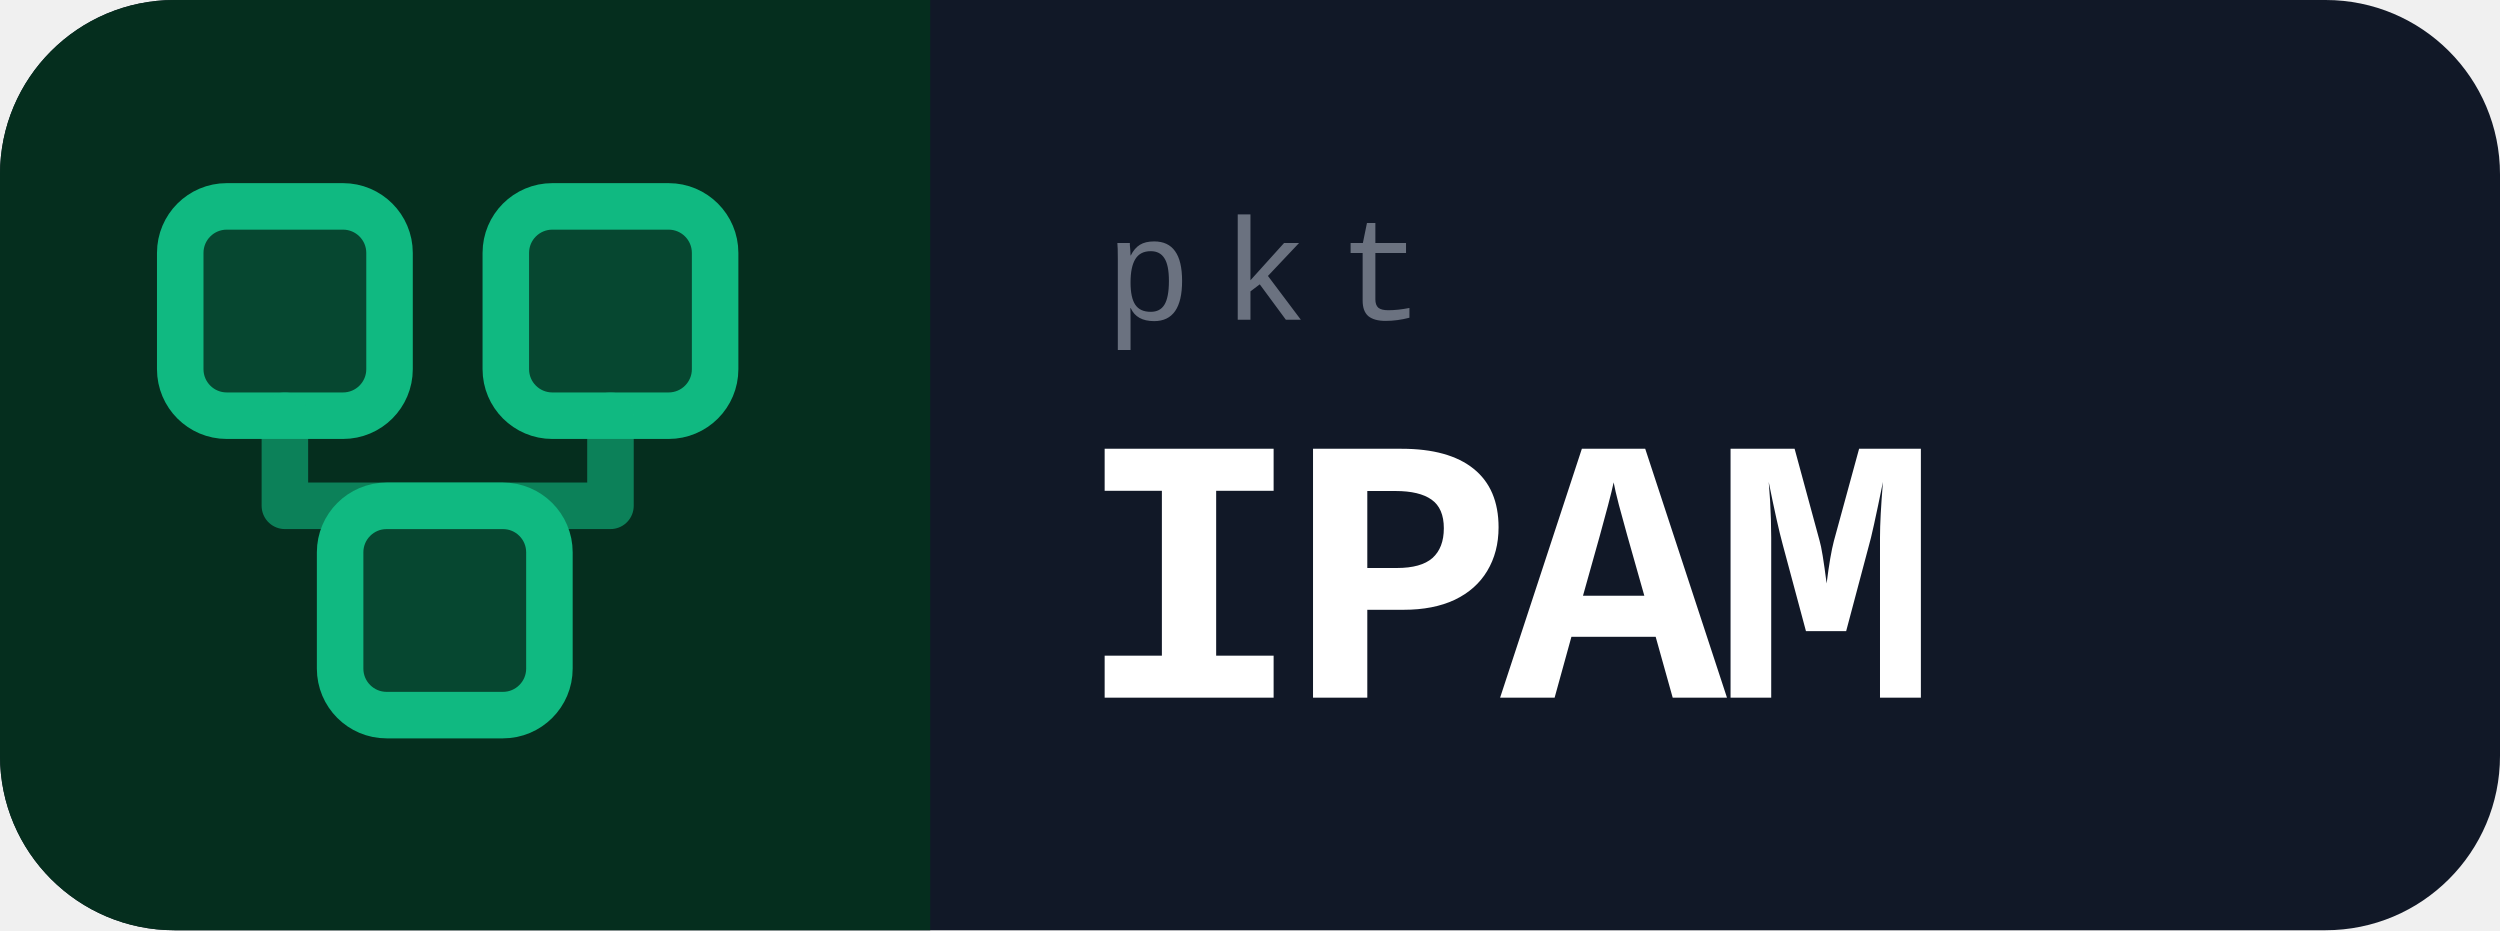
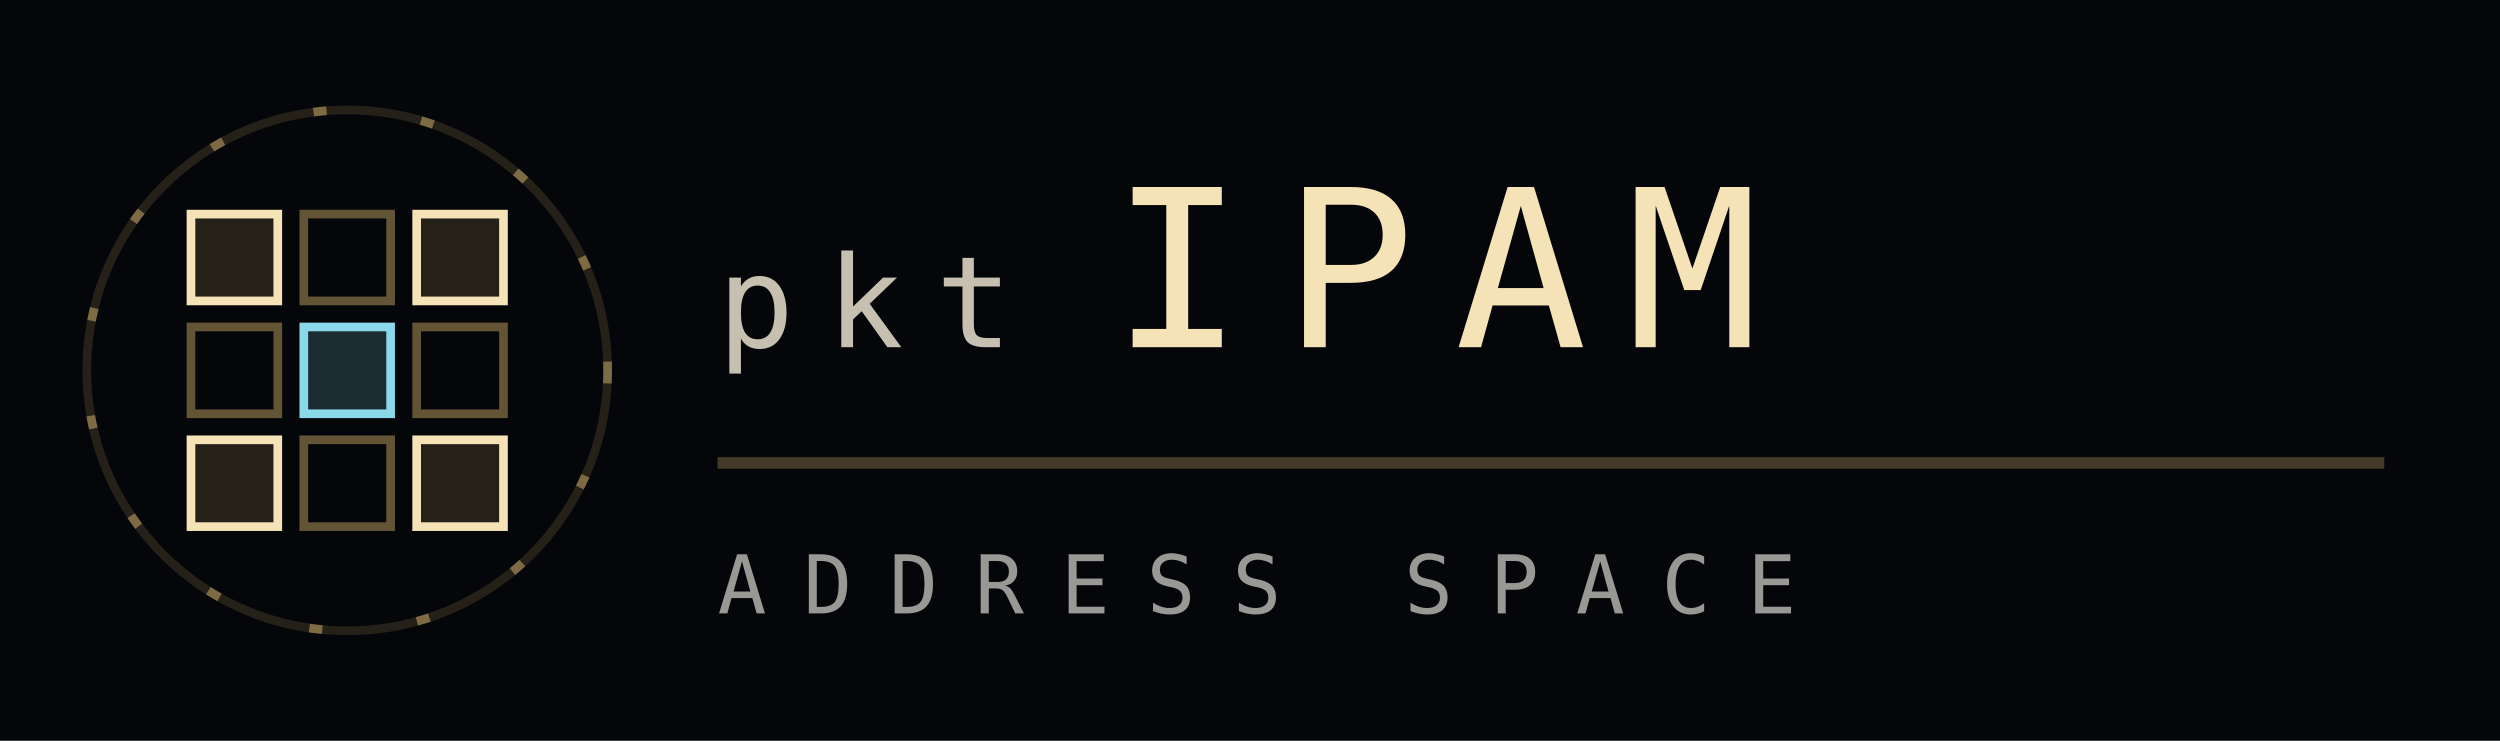
- <svg xmlns="http://www.w3.org/2000/svg" viewBox="0 0 172 64">
-   <defs>
-     <clipPath id="cipam">
-       <rect width="172" height="64" rx="12" />
-     </clipPath>
-   </defs>
-   <rect width="172" height="64" rx="12" fill="#111827" />
-   <rect width="64" height="64" fill="#052e1e" clip-path="url(#cipam)" />
-   <g transform="translate(8,8) scale(2)">
-     <rect x="2.2" y="3.1" width="7.2" height="7.2" rx="1.6" fill="#10b981" fill-opacity="0.18" stroke="#10b981" stroke-width="1.6" />
-     <rect x="13.4" y="3.1" width="7.2" height="7.2" rx="1.6" fill="#10b981" fill-opacity="0.18" stroke="#10b981" stroke-width="1.6" />
-     <rect x="7.7" y="13.4" width="7.2" height="7.2" rx="1.6" fill="#10b981" fill-opacity="0.18" stroke="#10b981" stroke-width="1.6" />
-     <path d="M5.8 10.3 V13.4 M17.0 10.3 V13.4 M5.8 13.4 H17.0" stroke="#10b981" stroke-width="1.6" stroke-linecap="round" opacity="0.6" />
+ <svg xmlns="http://www.w3.org/2000/svg" viewBox="0 0 216 64" fill="none">
+   <rect width="216" height="64" fill="#04060a" />
+   <g transform="translate(6,8) scale(0.75)">
+     <circle cx="32" cy="32" r="30" stroke="rgba(216,180,110,.16)" />
+     <circle cx="32" cy="32" r="30" stroke="rgba(216,180,110,.5)" stroke-dasharray="1.5 11" />
+     <rect x="14" y="14" width="10" height="10" stroke="#f5e2b6" stroke-width="1.3.2" fill="rgba(216,180,110,.16)" />
+     <rect x="27" y="14" width="10" height="10" stroke="rgba(216,180,110,.45)" stroke-width="1.3.1" />
+     <rect x="40" y="14" width="10" height="10" stroke="#f5e2b6" stroke-width="1.3.2" fill="rgba(216,180,110,.16)" />
+     <rect x="14" y="27" width="10" height="10" stroke="rgba(216,180,110,.45)" stroke-width="1.3.1" />
+     <rect x="27" y="27" width="10" height="10" stroke="#8ad8ea" stroke-width="1.3.3" fill="rgba(138,216,234,.18)" />
+     <rect x="40" y="27" width="10" height="10" stroke="rgba(216,180,110,.45)" stroke-width="1.3.1" />
+     <rect x="14" y="40" width="10" height="10" stroke="#f5e2b6" stroke-width="1.3.2" fill="rgba(216,180,110,.16)" />
+     <rect x="27" y="40" width="10" height="10" stroke="rgba(216,180,110,.45)" stroke-width="1.3.1" />
+     <rect x="40" y="40" width="10" height="10" stroke="#f5e2b6" stroke-width="1.3.2" fill="rgba(216,180,110,.16)" />
  </g>
-   <text x="76" y="22" font-family="Courier New,Courier,monospace" font-size="10" fill="#6b7280" letter-spacing="2">pkt</text>
-   <text x="74" y="48" font-family="Courier New,Courier,monospace" font-size="26" font-weight="700" fill="white" letter-spacing="-1">IPAM</text>
+   <text x="62" y="30" font-family="ui-monospace,SF Mono,Menlo,monospace" font-size="11" fill="#c7c0b1" letter-spacing="2.8">pkt</text>
+   <text x="96" y="30" font-family="ui-monospace,SF Mono,Menlo,monospace" font-size="19" fill="#f5e2b6" letter-spacing="3.4">IPAM</text>
+   <path d="M62 40 H206" stroke="rgba(216,180,110,.3)" />
+   <text x="62" y="53" font-family="ui-monospace,SF Mono,Menlo,monospace" font-size="7" fill="rgba(245,241,232,.62)" letter-spacing="3.2">ADDRESS SPACE</text>
</svg>
